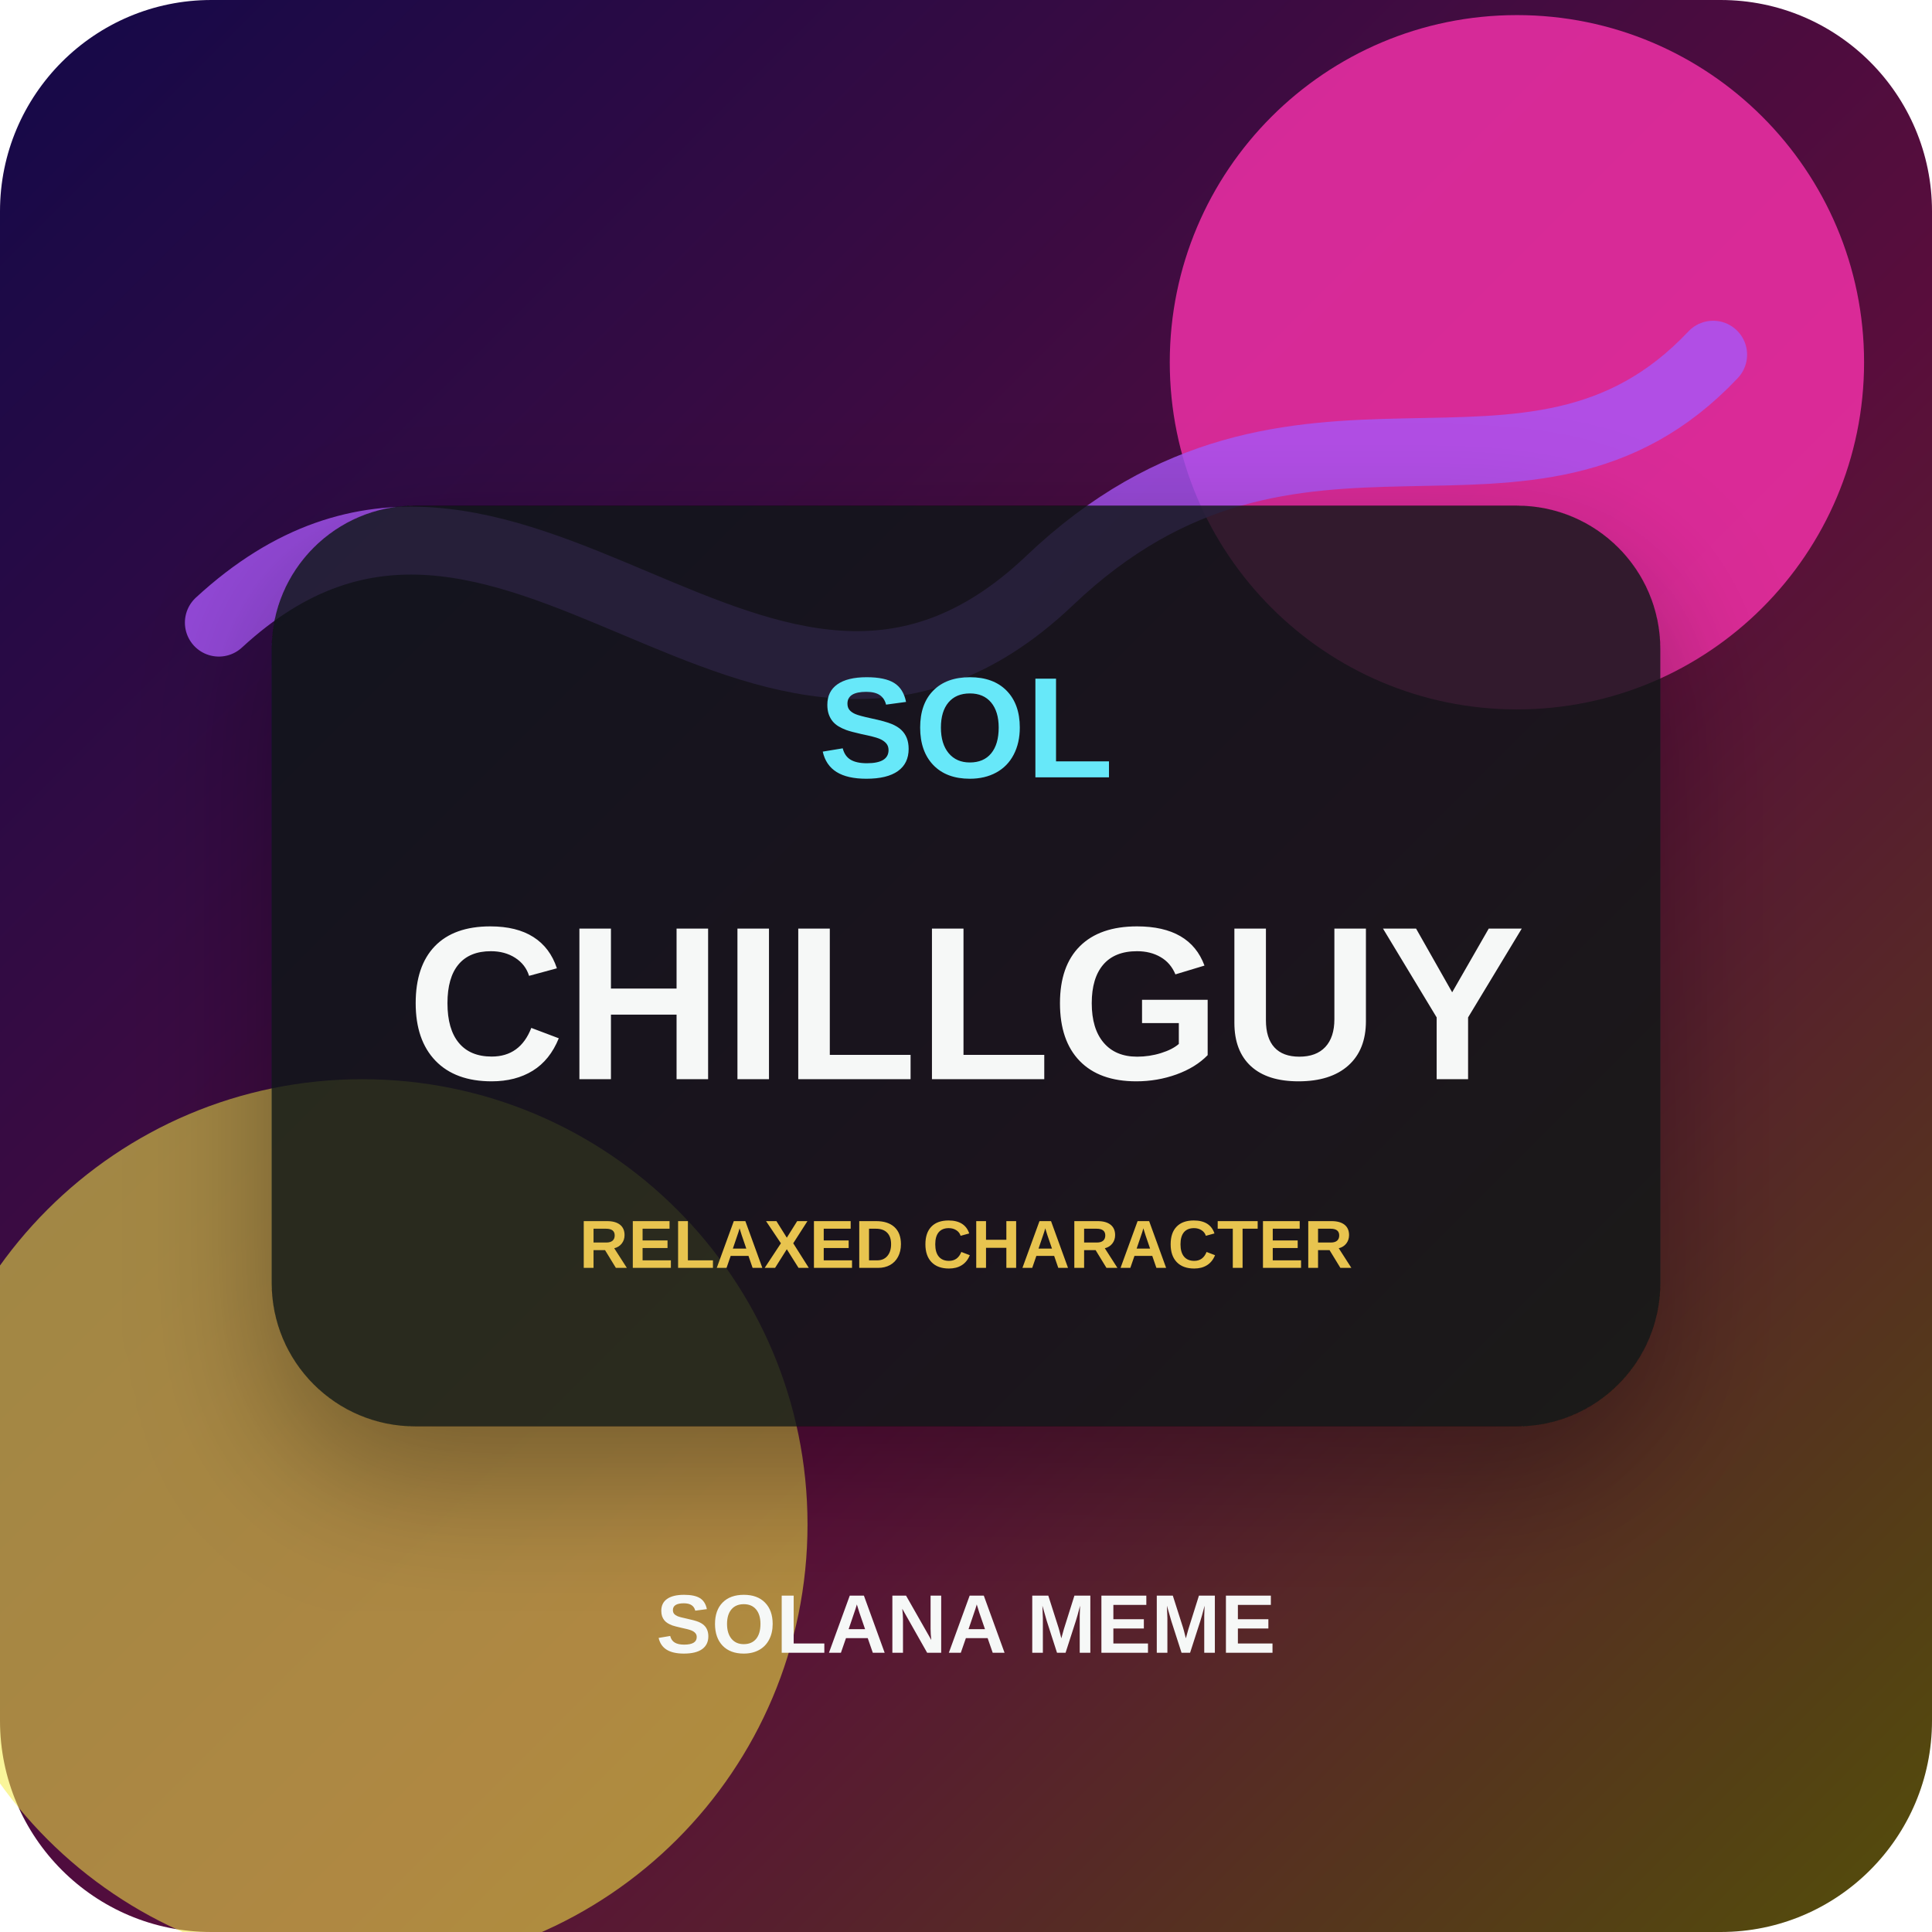
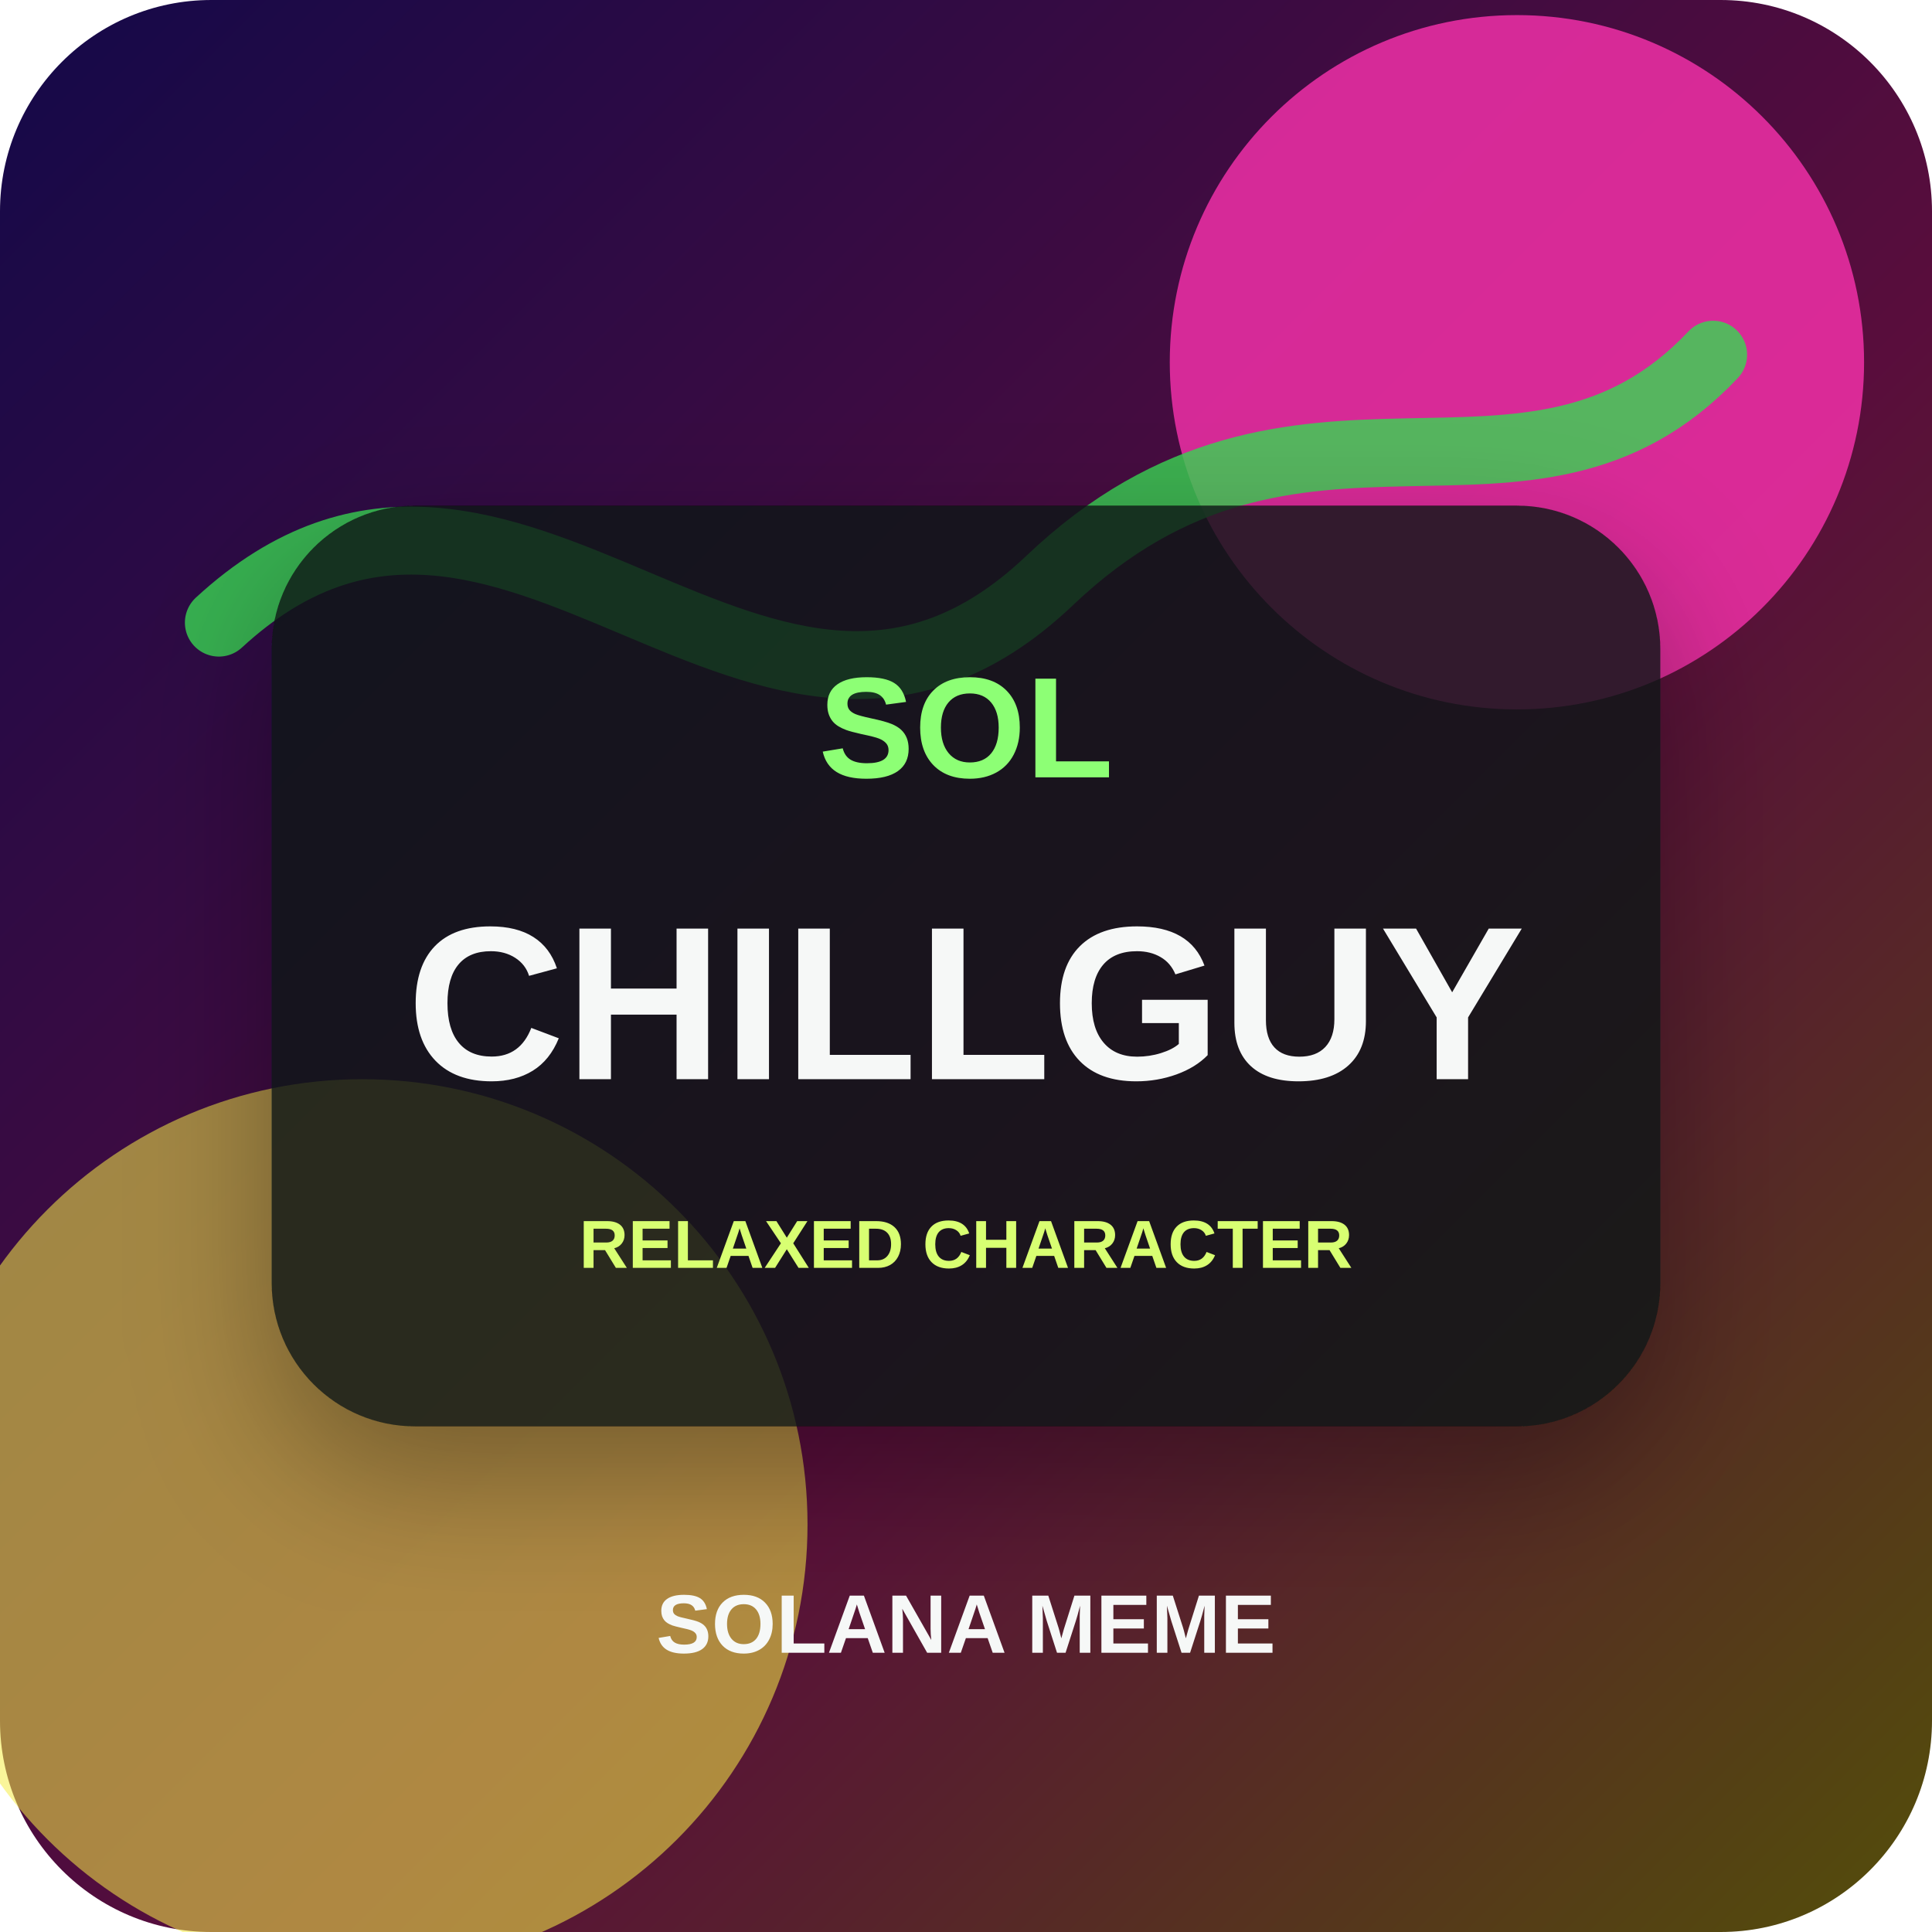
<svg xmlns="http://www.w3.org/2000/svg" viewBox="0 0 512 512" role="img" aria-label="Just a Chill Guy token art">
  <defs>
    <linearGradient id="bg" x1="0" y1="0" x2="1" y2="1">
      <stop offset="0" stop-color="hsl(249 78% 16%)" />
      <stop offset="0.58" stop-color="hsl(323 74% 20%)" />
      <stop offset="1" stop-color="hsl(57 80% 18%)" />
    </linearGradient>
    <filter id="shadow" x="-20%" y="-20%" width="140%" height="140%">
      <feDropShadow dx="0" dy="14" stdDeviation="18" flood-color="#000" flood-opacity=".38" />
    </filter>
  </defs>
  <rect width="512" height="512" rx="56" fill="url(#bg)" />
  <circle cx="402" cy="96" r="92" fill="hsl(323 92% 58%)" opacity=".82" />
  <circle cx="96" cy="404" r="118" fill="hsl(57 90% 62%)" opacity=".55" />
-   <path d="M58 165 C135 94 202 226 278 154 C344 91 405 146 454 94" fill="none" stroke="#a855f7" stroke-width="18" stroke-linecap="round" opacity=".82" />
+   <path d="M58 165 C135 94 202 226 278 154 C344 91 405 146 454 94" fill="none" stroke="#39d353" stroke-width="18" stroke-linecap="round" opacity=".82" />
  <rect x="72" y="134" width="368" height="244" rx="38" fill="#0f1412" opacity=".82" filter="url(#shadow)" />
-   <text x="256" y="206" text-anchor="middle" font-family="Arial, Helvetica, sans-serif" font-size="38" font-weight="900" fill="#67e8f9">SOL</text>
+   <text x="256" y="206" text-anchor="middle" font-family="Arial, Helvetica, sans-serif" font-size="38" font-weight="900" fill="#8dff75">SOL</text>
  <text x="256" y="286" text-anchor="middle" font-family="Arial, Helvetica, sans-serif" font-size="58" font-weight="900" fill="#f6f8f7">CHILLGUY</text>
-   <text x="256" y="336" text-anchor="middle" font-family="Arial, Helvetica, sans-serif" font-size="18" font-weight="800" fill="#e8c44f">RELAXED CHARACTER</text>
+   <text x="256" y="336" text-anchor="middle" font-family="Arial, Helvetica, sans-serif" font-size="18" font-weight="800" fill="#d8ff72">RELAXED CHARACTER</text>
  <text x="256" y="438" text-anchor="middle" font-family="Arial, Helvetica, sans-serif" font-size="22" font-weight="900" fill="#f6f8f7">SOLANA MEME</text>
</svg>
